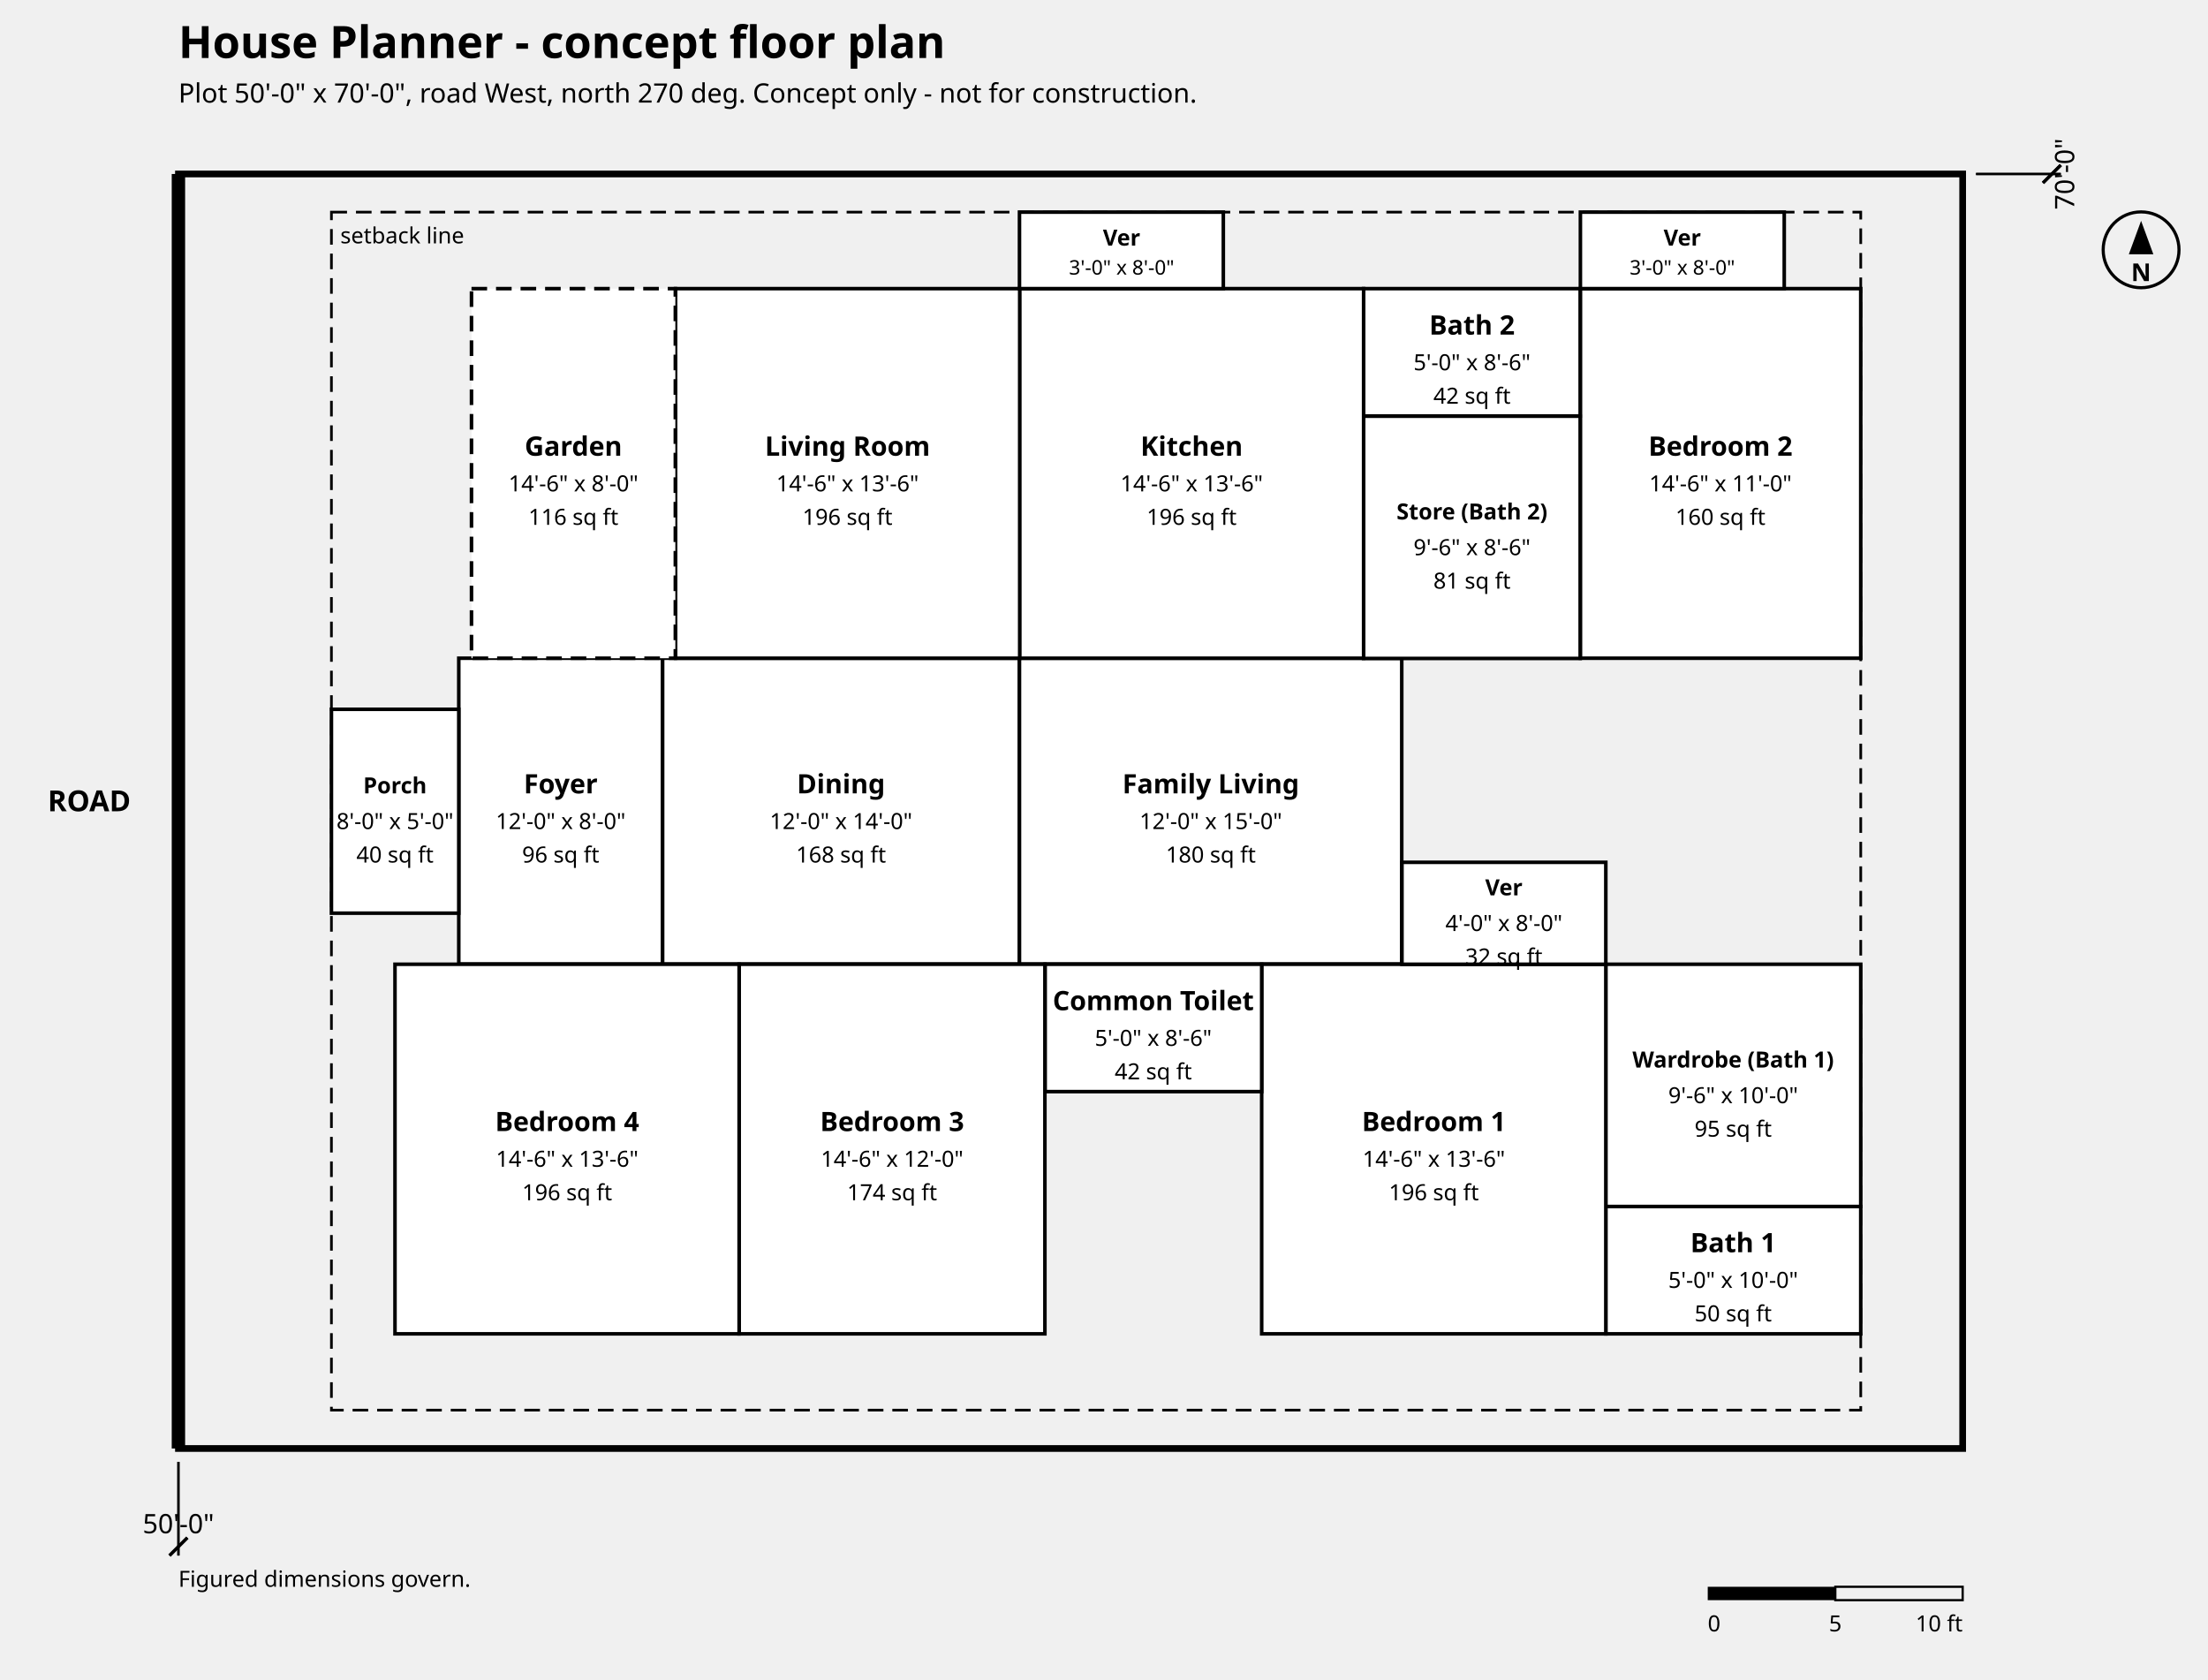
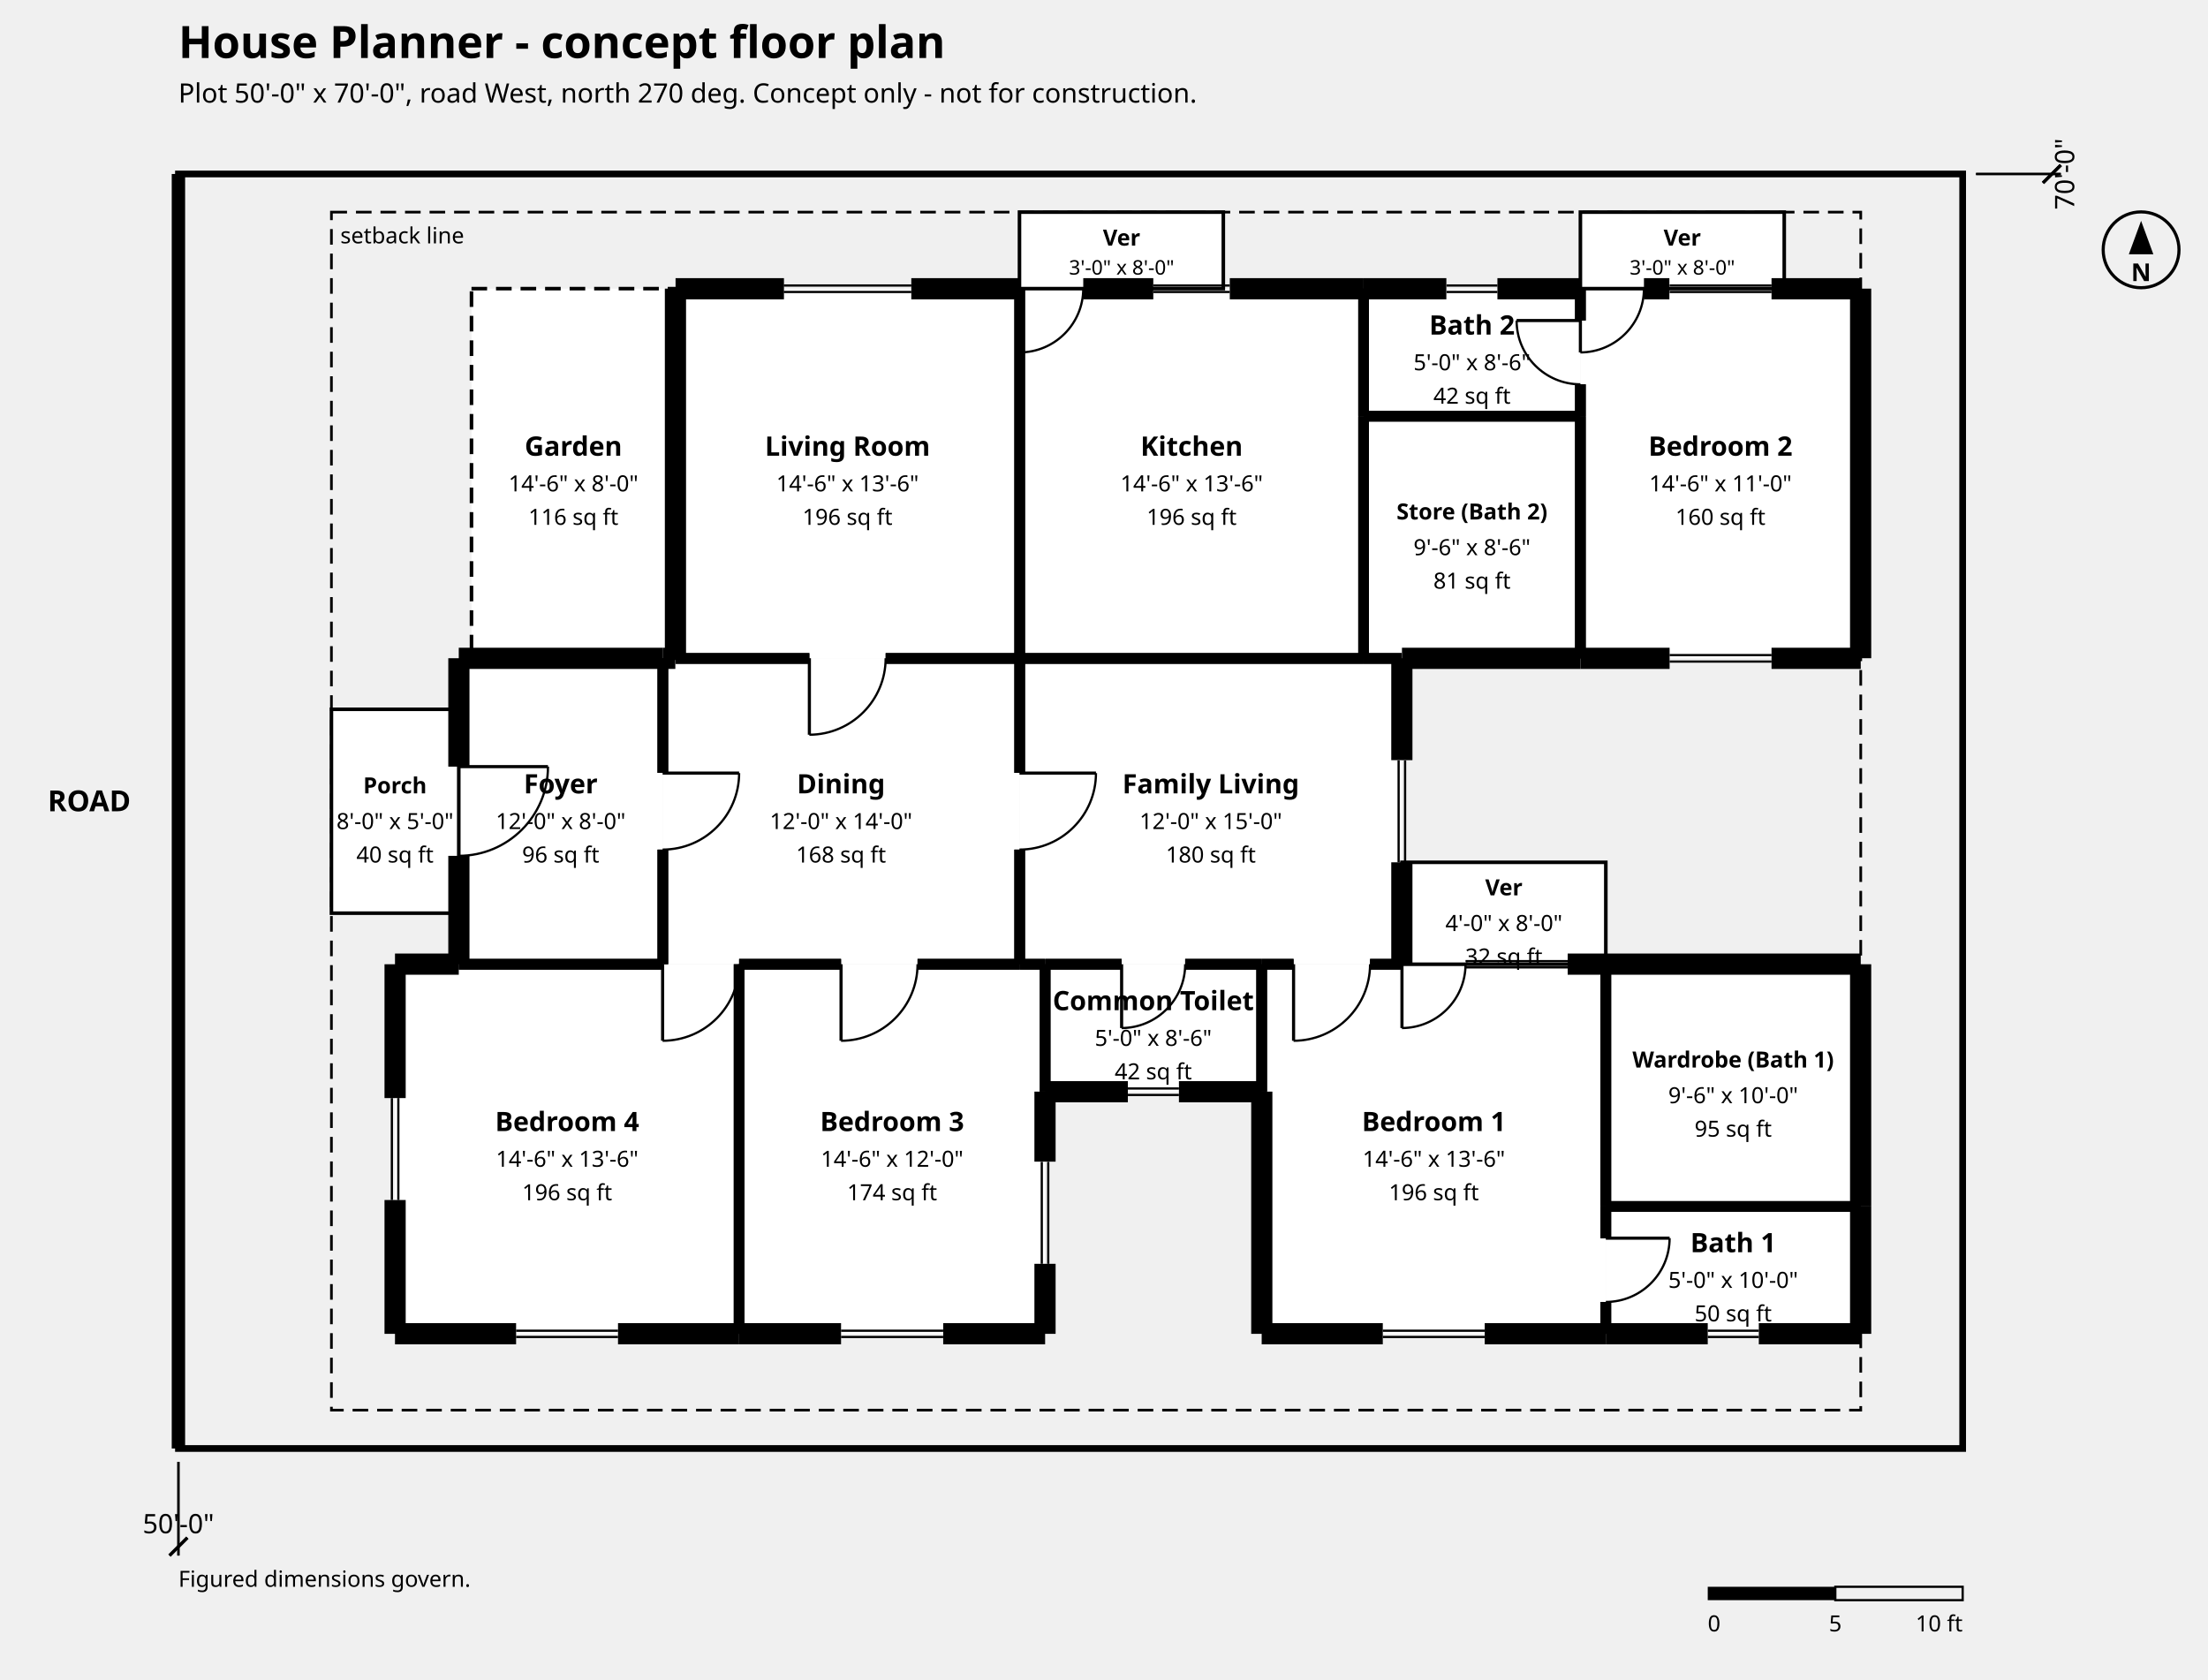
<svg xmlns="http://www.w3.org/2000/svg" viewBox="0 0 990 753" style="width:100%;height:auto;max-width:960px;background:#fff" font-family="sans-serif">
  <text x="80" y="26" font-size="20" font-weight="bold">House Planner - concept floor plan</text>
  <text x="80" y="46" font-size="12">Plot 50'-0" x 70'-0", road West, north 270 deg. Concept only - not for construction.</text>
  <rect x="80.0" y="78.0" width="800.0" height="571.4" fill="none" stroke="#000" stroke-width="3" />
  <rect x="148.6" y="95.1" width="685.7" height="537.1" fill="none" stroke="#000" stroke-width="1.2" stroke-dasharray="7 4" />
  <text x="152.6" y="109.1" font-size="10">setback line</text>
  <line x1="80.0" y1="78.0" x2="80.0" y2="649.4" stroke="#000" stroke-width="6" />
  <text x="40.0" y="363.7" font-size="13" font-weight="bold" text-anchor="middle">ROAD</text>
  <g>
-     <rect x="205.7" y="295.1" width="91.4" height="137.1" fill="#fff" stroke="#000" stroke-width="1.6" />
+     <rect x="205.7" y="295.1" width="91.4" height="137.1" fill="#fff" stroke="none" />
    <text x="251.4" y="355.7" font-size="12" font-weight="bold" text-anchor="middle">Foyer</text>
    <text x="251.4" y="371.7" font-size="10" text-anchor="middle">12'-0" x 8'-0"</text>
    <text x="251.4" y="386.7" font-size="10" text-anchor="middle">96 sq ft</text>
  </g>
  <g>
-     <rect x="297.1" y="295.1" width="160.0" height="137.1" fill="#fff" stroke="#000" stroke-width="1.6" />
+     <rect x="297.1" y="295.1" width="160.0" height="137.1" fill="#fff" stroke="none" />
    <text x="377.1" y="355.7" font-size="12" font-weight="bold" text-anchor="middle">Dining</text>
    <text x="377.1" y="371.7" font-size="10" text-anchor="middle">12'-0" x 14'-0"</text>
    <text x="377.1" y="386.7" font-size="10" text-anchor="middle">168 sq ft</text>
  </g>
  <g>
-     <rect x="457.1" y="295.1" width="171.4" height="137.1" fill="#fff" stroke="#000" stroke-width="1.6" />
+     <rect x="457.1" y="295.1" width="171.4" height="137.1" fill="#fff" stroke="none" />
    <text x="542.9" y="355.7" font-size="12" font-weight="bold" text-anchor="middle">Family Living</text>
    <text x="542.9" y="371.7" font-size="10" text-anchor="middle">12'-0" x 15'-0"</text>
    <text x="542.9" y="386.7" font-size="10" text-anchor="middle">180 sq ft</text>
  </g>
  <g>
-     <rect x="708.6" y="129.4" width="125.7" height="165.7" fill="#fff" stroke="#000" stroke-width="1.6" />
+     <rect x="708.6" y="129.4" width="125.7" height="165.7" fill="#fff" stroke="none" />
    <text x="771.4" y="204.3" font-size="12" font-weight="bold" text-anchor="middle">Bedroom 2</text>
    <text x="771.4" y="220.3" font-size="10" text-anchor="middle">14'-6" x 11'-0"</text>
    <text x="771.4" y="235.3" font-size="10" text-anchor="middle">160 sq ft</text>
  </g>
  <g>
-     <rect x="611.4" y="129.4" width="97.1" height="57.1" fill="#fff" stroke="#000" stroke-width="1.6" />
+     <rect x="611.4" y="129.4" width="97.1" height="57.1" fill="#fff" stroke="none" />
    <text x="660.0" y="150.0" font-size="12" font-weight="bold" text-anchor="middle">Bath 2</text>
    <text x="660.0" y="166.0" font-size="10" text-anchor="middle">5'-0" x 8'-6"</text>
    <text x="660.0" y="181.0" font-size="10" text-anchor="middle">42 sq ft</text>
  </g>
  <g>
-     <rect x="611.4" y="186.6" width="97.1" height="108.6" fill="#fff" stroke="#000" stroke-width="1.6" />
+     <rect x="611.4" y="186.6" width="97.1" height="108.6" fill="#fff" stroke="none" />
    <text x="660.0" y="232.9" font-size="10" font-weight="bold" text-anchor="middle">Store (Bath 2)</text>
    <text x="660.0" y="248.9" font-size="10" text-anchor="middle">9'-6" x 8'-6"</text>
    <text x="660.0" y="263.9" font-size="10" text-anchor="middle">81 sq ft</text>
  </g>
  <g>
-     <rect x="457.1" y="129.4" width="154.3" height="165.7" fill="#fff" stroke="#000" stroke-width="1.6" />
+     <rect x="457.1" y="129.4" width="154.3" height="165.7" fill="#fff" stroke="none" />
    <text x="534.3" y="204.3" font-size="12" font-weight="bold" text-anchor="middle">Kitchen</text>
    <text x="534.3" y="220.3" font-size="10" text-anchor="middle">14'-6" x 13'-6"</text>
    <text x="534.3" y="235.3" font-size="10" text-anchor="middle">196 sq ft</text>
  </g>
  <g>
-     <rect x="302.9" y="129.4" width="154.3" height="165.7" fill="#fff" stroke="#000" stroke-width="1.6" />
+     <rect x="302.9" y="129.4" width="154.3" height="165.7" fill="#fff" stroke="none" />
    <text x="380.0" y="204.3" font-size="12" font-weight="bold" text-anchor="middle">Living Room</text>
    <text x="380.0" y="220.3" font-size="10" text-anchor="middle">14'-6" x 13'-6"</text>
    <text x="380.0" y="235.3" font-size="10" text-anchor="middle">196 sq ft</text>
  </g>
  <g>
-     <rect x="720.0" y="540.9" width="114.3" height="57.1" fill="#fff" stroke="#000" stroke-width="1.6" />
+     <rect x="720.0" y="540.9" width="114.3" height="57.1" fill="#fff" stroke="none" />
    <text x="777.1" y="561.4" font-size="12" font-weight="bold" text-anchor="middle">Bath 1</text>
    <text x="777.1" y="577.4" font-size="10" text-anchor="middle">5'-0" x 10'-0"</text>
    <text x="777.1" y="592.4" font-size="10" text-anchor="middle">50 sq ft</text>
  </g>
  <g>
-     <rect x="720.0" y="432.3" width="114.3" height="108.6" fill="#fff" stroke="#000" stroke-width="1.6" />
+     <rect x="720.0" y="432.3" width="114.3" height="108.6" fill="#fff" stroke="none" />
    <text x="777.1" y="478.6" font-size="10" font-weight="bold" text-anchor="middle">Wardrobe (Bath 1)</text>
    <text x="777.1" y="494.6" font-size="10" text-anchor="middle">9'-6" x 10'-0"</text>
    <text x="777.1" y="509.6" font-size="10" text-anchor="middle">95 sq ft</text>
  </g>
  <g>
-     <rect x="565.7" y="432.3" width="154.3" height="165.7" fill="#fff" stroke="#000" stroke-width="1.6" />
+     <rect x="565.7" y="432.3" width="154.3" height="165.7" fill="#fff" stroke="none" />
    <text x="642.9" y="507.1" font-size="12" font-weight="bold" text-anchor="middle">Bedroom 1</text>
    <text x="642.9" y="523.1" font-size="10" text-anchor="middle">14'-6" x 13'-6"</text>
    <text x="642.9" y="538.1" font-size="10" text-anchor="middle">196 sq ft</text>
  </g>
  <g>
-     <rect x="468.6" y="432.3" width="97.1" height="57.1" fill="#fff" stroke="#000" stroke-width="1.6" />
+     <rect x="468.6" y="432.3" width="97.1" height="57.1" fill="#fff" stroke="none" />
    <text x="517.1" y="452.9" font-size="12" font-weight="bold" text-anchor="middle">Common Toilet</text>
    <text x="517.1" y="468.9" font-size="10" text-anchor="middle">5'-0" x 8'-6"</text>
    <text x="517.1" y="483.9" font-size="10" text-anchor="middle">42 sq ft</text>
  </g>
  <g>
-     <rect x="331.4" y="432.3" width="137.1" height="165.7" fill="#fff" stroke="#000" stroke-width="1.6" />
+     <rect x="331.4" y="432.3" width="137.1" height="165.7" fill="#fff" stroke="none" />
    <text x="400.0" y="507.1" font-size="12" font-weight="bold" text-anchor="middle">Bedroom 3</text>
    <text x="400.0" y="523.1" font-size="10" text-anchor="middle">14'-6" x 12'-0"</text>
    <text x="400.0" y="538.1" font-size="10" text-anchor="middle">174 sq ft</text>
  </g>
  <g>
-     <rect x="177.1" y="432.3" width="154.3" height="165.7" fill="#fff" stroke="#000" stroke-width="1.6" />
+     <rect x="177.1" y="432.3" width="154.3" height="165.7" fill="#fff" stroke="none" />
    <text x="254.3" y="507.1" font-size="12" font-weight="bold" text-anchor="middle">Bedroom 4</text>
    <text x="254.3" y="523.1" font-size="10" text-anchor="middle">14'-6" x 13'-6"</text>
    <text x="254.3" y="538.1" font-size="10" text-anchor="middle">196 sq ft</text>
  </g>
  <g>
    <rect x="211.4" y="129.4" width="91.4" height="165.7" fill="#fff" stroke="#000" stroke-width="1.6" stroke-dasharray="7 4" />
    <text x="257.1" y="204.3" font-size="12" font-weight="bold" text-anchor="middle">Garden</text>
    <text x="257.1" y="220.3" font-size="10" text-anchor="middle">14'-6" x 8'-0"</text>
    <text x="257.1" y="235.3" font-size="10" text-anchor="middle">116 sq ft</text>
  </g>
  <g>
    <rect x="148.6" y="318.0" width="57.1" height="91.4" fill="#fff" stroke="#000" stroke-width="1.6" />
    <text x="177.1" y="355.7" font-size="10" font-weight="bold" text-anchor="middle">Porch</text>
    <text x="177.1" y="371.7" font-size="10" text-anchor="middle">8'-0" x 5'-0"</text>
    <text x="177.1" y="386.7" font-size="10" text-anchor="middle">40 sq ft</text>
  </g>
  <g>
    <rect x="708.6" y="95.1" width="91.4" height="34.3" fill="#fff" stroke="#000" stroke-width="1.6" />
    <text x="754.3" y="110.1" font-size="10" font-weight="bold" text-anchor="middle">Ver</text>
    <text x="754.3" y="123.1" font-size="9" text-anchor="middle">3'-0" x 8'-0"</text>
  </g>
  <g>
    <rect x="628.6" y="386.6" width="91.4" height="45.7" fill="#fff" stroke="#000" stroke-width="1.6" />
    <text x="674.3" y="401.4" font-size="10" font-weight="bold" text-anchor="middle">Ver</text>
    <text x="674.3" y="417.4" font-size="10" text-anchor="middle">4'-0" x 8'-0"</text>
    <text x="674.3" y="432.4" font-size="10" text-anchor="middle">32 sq ft</text>
  </g>
  <g>
    <rect x="457.1" y="95.1" width="91.4" height="34.3" fill="#fff" stroke="#000" stroke-width="1.6" />
    <text x="502.9" y="110.1" font-size="10" font-weight="bold" text-anchor="middle">Ver</text>
    <text x="502.9" y="123.1" font-size="9" text-anchor="middle">3'-0" x 8'-0"</text>
  </g>
+   <rect x="294.8" y="295.1" width="4.8" height="51.4" fill="#000" stroke="none" />
+   <rect x="294.8" y="380.9" width="4.8" height="51.4" fill="#000" stroke="none" />
+   <rect x="201.0" y="295.1" width="9.5" height="48.6" fill="#000" stroke="none" />
+   <rect x="201.0" y="383.7" width="9.5" height="48.6" fill="#000" stroke="none" />
+   <rect x="205.7" y="429.9" width="91.4" height="4.8" fill="#000" stroke="none" />
+   <rect x="205.7" y="290.4" width="91.4" height="9.5" fill="#000" stroke="none" />
+   <rect x="454.8" y="295.1" width="4.8" height="51.4" fill="#000" stroke="none" />
+   <rect x="454.8" y="380.9" width="4.8" height="51.4" fill="#000" stroke="none" />
+   <rect x="294.8" y="295.1" width="4.8" height="51.4" fill="#000" stroke="none" />
+   <rect x="294.8" y="380.9" width="4.8" height="51.4" fill="#000" stroke="none" />
+   <rect x="331.4" y="429.9" width="45.7" height="4.8" fill="#000" stroke="none" />
+   <rect x="411.4" y="429.9" width="45.7" height="4.8" fill="#000" stroke="none" />
+   <rect x="297.1" y="290.4" width="5.7" height="9.5" fill="#000" stroke="none" />
+   <rect x="302.9" y="292.8" width="60.0" height="4.8" fill="#000" stroke="none" />
+   <rect x="397.1" y="292.8" width="60.0" height="4.8" fill="#000" stroke="none" />
+   <rect x="623.8" y="295.1" width="9.5" height="45.7" fill="#000" stroke="none" />
+   <rect x="623.8" y="386.6" width="9.5" height="45.7" fill="#000" stroke="none" />
+   <rect x="454.8" y="295.1" width="4.8" height="51.4" fill="#000" stroke="none" />
+   <rect x="454.8" y="380.9" width="4.8" height="51.4" fill="#000" stroke="none" />
+   <rect x="565.7" y="429.9" width="14.3" height="4.8" fill="#000" stroke="none" />
+   <rect x="614.3" y="429.9" width="14.3" height="4.8" fill="#000" stroke="none" />
+   <rect x="468.6" y="429.9" width="34.3" height="4.8" fill="#000" stroke="none" />
+   <rect x="531.4" y="429.9" width="34.3" height="4.8" fill="#000" stroke="none" />
+   <rect x="457.1" y="429.9" width="11.4" height="4.8" fill="#000" stroke="none" />
+   <rect x="611.4" y="292.8" width="17.1" height="4.8" fill="#000" stroke="none" />
+   <rect x="457.1" y="292.8" width="154.3" height="4.8" fill="#000" stroke="none" />
+   <rect x="829.5" y="129.4" width="9.5" height="165.7" fill="#000" stroke="none" />
+   <rect x="706.2" y="129.4" width="4.8" height="14.3" fill="#000" stroke="none" />
+   <rect x="706.2" y="172.3" width="4.8" height="14.3" fill="#000" stroke="none" />
+   <rect x="706.2" y="186.6" width="4.8" height="108.6" fill="#000" stroke="none" />
+   <rect x="708.6" y="290.4" width="40.0" height="9.5" fill="#000" stroke="none" />
+   <rect x="794.3" y="290.4" width="40.0" height="9.5" fill="#000" stroke="none" />
+   <rect x="737.1" y="124.7" width="11.4" height="9.5" fill="#000" stroke="none" />
+   <rect x="794.3" y="124.7" width="40.0" height="9.5" fill="#000" stroke="none" />
+   <rect x="706.2" y="129.4" width="4.8" height="14.3" fill="#000" stroke="none" />
+   <rect x="706.2" y="172.3" width="4.8" height="14.3" fill="#000" stroke="none" />
+   <rect x="609.0" y="129.4" width="4.8" height="57.1" fill="#000" stroke="none" />
+   <rect x="611.4" y="184.2" width="97.1" height="4.8" fill="#000" stroke="none" />
+   <rect x="611.4" y="124.7" width="37.1" height="9.5" fill="#000" stroke="none" />
+   <rect x="671.4" y="124.7" width="37.1" height="9.5" fill="#000" stroke="none" />
+   <rect x="706.2" y="186.6" width="4.8" height="108.6" fill="#000" stroke="none" />
+   <rect x="609.0" y="186.6" width="4.8" height="108.6" fill="#000" stroke="none" />
+   <rect x="628.6" y="290.4" width="80.0" height="9.5" fill="#000" stroke="none" />
+   <rect x="611.4" y="292.8" width="17.1" height="4.8" fill="#000" stroke="none" />
+   <rect x="611.4" y="184.2" width="97.1" height="4.8" fill="#000" stroke="none" />
+   <rect x="609.0" y="129.4" width="4.8" height="57.1" fill="#000" stroke="none" />
+   <rect x="609.0" y="186.6" width="4.8" height="108.6" fill="#000" stroke="none" />
+   <rect x="454.8" y="129.4" width="4.8" height="165.7" fill="#000" stroke="none" />
+   <rect x="457.1" y="292.8" width="154.3" height="4.8" fill="#000" stroke="none" />
+   <rect x="485.7" y="124.7" width="31.4" height="9.5" fill="#000" stroke="none" />
+   <rect x="551.4" y="124.7" width="60.0" height="9.5" fill="#000" stroke="none" />
+   <rect x="454.8" y="129.4" width="4.8" height="165.7" fill="#000" stroke="none" />
+   <rect x="298.1" y="129.4" width="9.5" height="165.7" fill="#000" stroke="none" />
+   <rect x="302.9" y="292.8" width="60.0" height="4.8" fill="#000" stroke="none" />
+   <rect x="397.1" y="292.8" width="60.0" height="4.8" fill="#000" stroke="none" />
+   <rect x="302.9" y="124.7" width="48.6" height="9.5" fill="#000" stroke="none" />
+   <rect x="408.6" y="124.7" width="48.6" height="9.5" fill="#000" stroke="none" />
+   <rect x="829.5" y="540.9" width="9.5" height="57.1" fill="#000" stroke="none" />
+   <rect x="717.6" y="540.9" width="4.8" height="14.3" fill="#000" stroke="none" />
+   <rect x="717.6" y="583.7" width="4.8" height="14.3" fill="#000" stroke="none" />
+   <rect x="720.0" y="593.2" width="45.7" height="9.5" fill="#000" stroke="none" />
+   <rect x="788.6" y="593.2" width="45.7" height="9.5" fill="#000" stroke="none" />
+   <rect x="720.0" y="538.5" width="114.3" height="4.8" fill="#000" stroke="none" />
+   <rect x="829.5" y="432.3" width="9.5" height="108.6" fill="#000" stroke="none" />
+   <rect x="717.6" y="432.3" width="4.8" height="108.6" fill="#000" stroke="none" />
+   <rect x="720.0" y="538.5" width="114.3" height="4.8" fill="#000" stroke="none" />
+   <rect x="720.0" y="427.5" width="114.3" height="9.5" fill="#000" stroke="none" />
+   <rect x="717.6" y="540.9" width="4.8" height="14.3" fill="#000" stroke="none" />
+   <rect x="717.6" y="583.7" width="4.8" height="14.3" fill="#000" stroke="none" />
+   <rect x="717.6" y="432.3" width="4.8" height="108.6" fill="#000" stroke="none" />
+   <rect x="561.0" y="489.4" width="9.5" height="108.6" fill="#000" stroke="none" />
+   <rect x="563.3" y="432.3" width="4.8" height="57.1" fill="#000" stroke="none" />
+   <rect x="565.7" y="593.2" width="54.3" height="9.5" fill="#000" stroke="none" />
+   <rect x="665.7" y="593.2" width="54.3" height="9.5" fill="#000" stroke="none" />
+   <rect x="702.9" y="427.5" width="17.1" height="9.5" fill="#000" stroke="none" />
+   <rect x="565.7" y="429.9" width="14.3" height="4.8" fill="#000" stroke="none" />
+   <rect x="614.3" y="429.9" width="14.3" height="4.8" fill="#000" stroke="none" />
+   <rect x="563.3" y="432.3" width="4.8" height="57.1" fill="#000" stroke="none" />
+   <rect x="466.2" y="432.3" width="4.8" height="57.1" fill="#000" stroke="none" />
+   <rect x="468.6" y="484.7" width="37.1" height="9.5" fill="#000" stroke="none" />
+   <rect x="528.6" y="484.7" width="37.1" height="9.5" fill="#000" stroke="none" />
+   <rect x="468.6" y="429.9" width="34.3" height="4.8" fill="#000" stroke="none" />
+   <rect x="531.4" y="429.9" width="34.3" height="4.8" fill="#000" stroke="none" />
+   <rect x="463.8" y="489.4" width="9.5" height="31.4" fill="#000" stroke="none" />
+   <rect x="463.8" y="566.6" width="9.5" height="31.4" fill="#000" stroke="none" />
+   <rect x="466.2" y="432.3" width="4.8" height="57.1" fill="#000" stroke="none" />
+   <rect x="329.0" y="432.3" width="4.8" height="165.7" fill="#000" stroke="none" />
+   <rect x="331.4" y="593.2" width="45.7" height="9.5" fill="#000" stroke="none" />
+   <rect x="422.9" y="593.2" width="45.7" height="9.5" fill="#000" stroke="none" />
+   <rect x="331.4" y="429.9" width="45.7" height="4.8" fill="#000" stroke="none" />
+   <rect x="411.4" y="429.9" width="45.7" height="4.8" fill="#000" stroke="none" />
+   <rect x="457.1" y="429.9" width="11.4" height="4.8" fill="#000" stroke="none" />
+   <rect x="329.0" y="432.3" width="4.8" height="165.7" fill="#000" stroke="none" />
+   <rect x="172.4" y="432.3" width="9.5" height="60.0" fill="#000" stroke="none" />
+   <rect x="172.4" y="538.0" width="9.5" height="60.0" fill="#000" stroke="none" />
+   <rect x="177.1" y="593.2" width="54.3" height="9.5" fill="#000" stroke="none" />
+   <rect x="277.1" y="593.2" width="54.3" height="9.5" fill="#000" stroke="none" />
+   <rect x="177.1" y="427.5" width="28.6" height="9.5" fill="#000" stroke="none" />
+   <rect x="205.7" y="429.9" width="91.4" height="4.8" fill="#000" stroke="none" />
+   <line x1="205.7" y1="343.7" x2="245.7" y2="343.7" stroke="#000" stroke-width="1.4" />
+   <path d="M 245.7 343.7 A 40.0 40.0 0 0 1 205.7 383.7" fill="none" stroke="#000" stroke-width="1" />
+   <line x1="362.9" y1="295.1" x2="362.9" y2="329.4" stroke="#000" stroke-width="1.4" />
+   <path d="M 362.9 329.4 A 34.3 34.3 0 0 0 397.1 295.1" fill="none" stroke="#000" stroke-width="1" />
+   <line x1="457.1" y1="346.6" x2="491.4" y2="346.6" stroke="#000" stroke-width="1.4" />
+   <path d="M 491.4 346.6 A 34.3 34.3 0 0 1 457.1 380.9" fill="none" stroke="#000" stroke-width="1" />
+   <line x1="297.1" y1="346.6" x2="331.4" y2="346.6" stroke="#000" stroke-width="1.4" />
+   <path d="M 331.4 346.6 A 34.3 34.3 0 0 1 297.1 380.9" fill="none" stroke="#000" stroke-width="1" />
+   <line x1="580.0" y1="432.3" x2="580.0" y2="466.6" stroke="#000" stroke-width="1.4" />
+   <path d="M 580.0 466.6 A 34.3 34.3 0 0 0 614.3 432.3" fill="none" stroke="#000" stroke-width="1" />
+   <line x1="377.1" y1="432.3" x2="377.1" y2="466.6" stroke="#000" stroke-width="1.4" />
+   <path d="M 377.1 466.6 A 34.3 34.3 0 0 0 411.4 432.3" fill="none" stroke="#000" stroke-width="1" />
+   <line x1="297.1" y1="432.3" x2="297.1" y2="466.6" stroke="#000" stroke-width="1.4" />
+   <path d="M 297.1 466.6 A 34.3 34.3 0 0 0 331.4 432.3" fill="none" stroke="#000" stroke-width="1" />
+   <line x1="457.1" y1="129.4" x2="457.1" y2="158.0" stroke="#000" stroke-width="1.4" />
+   <path d="M 457.1 158.0 A 28.6 28.6 0 0 0 485.7 129.4" fill="none" stroke="#000" stroke-width="1" />
+   <line x1="708.6" y1="143.7" x2="680.0" y2="143.7" stroke="#000" stroke-width="1.4" />
+   <path d="M 680.0 143.7 A 28.6 28.6 0 0 0 708.6 172.3" fill="none" stroke="#000" stroke-width="1" />
+   <line x1="720.0" y1="555.1" x2="748.6" y2="555.1" stroke="#000" stroke-width="1.4" />
+   <path d="M 748.6 555.1 A 28.6 28.6 0 0 1 720.0 583.7" fill="none" stroke="#000" stroke-width="1" />
+   <line x1="502.9" y1="432.3" x2="502.9" y2="460.9" stroke="#000" stroke-width="1.4" />
+   <path d="M 502.9 460.9 A 28.6 28.6 0 0 0 531.4 432.3" fill="none" stroke="#000" stroke-width="1" />
+   <line x1="708.6" y1="129.4" x2="708.6" y2="158.0" stroke="#000" stroke-width="1.4" />
+   <path d="M 708.6 158.0 A 28.6 28.6 0 0 0 737.1 129.4" fill="none" stroke="#000" stroke-width="1" />
+   <line x1="628.6" y1="432.3" x2="628.6" y2="460.9" stroke="#000" stroke-width="1.4" />
+   <path d="M 628.6 460.9 A 28.6 28.6 0 0 0 657.1 432.3" fill="none" stroke="#000" stroke-width="1" />
+   <line x1="748.6" y1="130.9" x2="794.3" y2="130.9" stroke="#000" stroke-width="1" />
+   <line x1="748.6" y1="128.0" x2="794.3" y2="128.0" stroke="#000" stroke-width="1" />
+   <line x1="748.6" y1="296.6" x2="794.3" y2="296.6" stroke="#000" stroke-width="1" />
+   <line x1="748.6" y1="293.7" x2="794.3" y2="293.7" stroke="#000" stroke-width="1" />
+   <line x1="657.1" y1="433.7" x2="702.9" y2="433.7" stroke="#000" stroke-width="1" />
+   <line x1="657.1" y1="430.9" x2="702.9" y2="430.9" stroke="#000" stroke-width="1" />
+   <line x1="620.0" y1="599.4" x2="665.7" y2="599.4" stroke="#000" stroke-width="1" />
+   <line x1="620.0" y1="596.6" x2="665.7" y2="596.6" stroke="#000" stroke-width="1" />
+   <line x1="377.1" y1="599.4" x2="422.9" y2="599.4" stroke="#000" stroke-width="1" />
+   <line x1="377.1" y1="596.6" x2="422.9" y2="596.6" stroke="#000" stroke-width="1" />
+   <line x1="467.1" y1="520.9" x2="467.1" y2="566.6" stroke="#000" stroke-width="1" />
+   <line x1="470.0" y1="520.9" x2="470.0" y2="566.6" stroke="#000" stroke-width="1" />
+   <line x1="175.7" y1="492.3" x2="175.7" y2="538.0" stroke="#000" stroke-width="1" />
+   <line x1="178.6" y1="492.3" x2="178.6" y2="538.0" stroke="#000" stroke-width="1" />
+   <line x1="231.4" y1="599.4" x2="277.1" y2="599.4" stroke="#000" stroke-width="1" />
+   <line x1="231.4" y1="596.6" x2="277.1" y2="596.6" stroke="#000" stroke-width="1" />
+   <line x1="351.4" y1="130.9" x2="408.6" y2="130.9" stroke="#000" stroke-width="1" />
+   <line x1="351.4" y1="128.0" x2="408.6" y2="128.0" stroke="#000" stroke-width="1" />
+   <line x1="627.1" y1="340.9" x2="627.1" y2="386.6" stroke="#000" stroke-width="1" />
+   <line x1="630.0" y1="340.9" x2="630.0" y2="386.6" stroke="#000" stroke-width="1" />
+   <line x1="517.1" y1="130.9" x2="551.4" y2="130.9" stroke="#000" stroke-width="1" />
+   <line x1="517.1" y1="128.0" x2="551.4" y2="128.0" stroke="#000" stroke-width="1" />
+   <line x1="648.6" y1="130.9" x2="671.4" y2="130.9" stroke="#000" stroke-width="1" />
+   <line x1="648.6" y1="128.0" x2="671.4" y2="128.0" stroke="#000" stroke-width="1" />
+   <line x1="765.7" y1="599.4" x2="788.6" y2="599.4" stroke="#000" stroke-width="1" />
+   <line x1="765.7" y1="596.6" x2="788.6" y2="596.6" stroke="#000" stroke-width="1" />
+   <line x1="505.7" y1="490.9" x2="528.6" y2="490.9" stroke="#000" stroke-width="1" />
+   <line x1="505.7" y1="488.0" x2="528.6" y2="488.0" stroke="#000" stroke-width="1" />
  <line x1="80.0" y1="655.4" x2="80.0" y2="697.4" stroke="#000" stroke-width="1" />
  <line x1="80.0" y1="655.4" x2="80.0" y2="697.4" stroke="#000" stroke-width="1" />
  <line x1="80.0" y1="693.4" x2="80.0" y2="693.4" stroke="#000" stroke-width="1" />
  <line x1="76.0" y1="697.4" x2="84.0" y2="689.4" stroke="#000" stroke-width="1.4" />
  <line x1="76.0" y1="697.4" x2="84.0" y2="689.4" stroke="#000" stroke-width="1.4" />
  <text x="80.0" y="687.4" font-size="12" text-anchor="middle">50'-0"</text>
  <line x1="886.0" y1="78.0" x2="924.0" y2="78.0" stroke="#000" stroke-width="1" />
  <line x1="886.0" y1="78.0" x2="924.0" y2="78.0" stroke="#000" stroke-width="1" />
  <line x1="920.0" y1="78.0" x2="920.0" y2="78.0" stroke="#000" stroke-width="1" />
  <line x1="916.0" y1="82.0" x2="924.0" y2="74.0" stroke="#000" stroke-width="1.4" />
  <line x1="916.0" y1="82.0" x2="924.0" y2="74.0" stroke="#000" stroke-width="1.4" />
  <text x="930.0" y="78.0" font-size="12" text-anchor="middle" transform="rotate(-90 930.0 78.0)">70'-0"</text>
  <g>
    <circle cx="960.0" cy="112.0" r="17" fill="none" stroke="#000" stroke-width="1.4" />
    <polygon points="960.0,99.0 954.5,114.0 965.5,114.0" fill="#000" />
    <text x="960.0" y="126.0" font-size="11" font-weight="bold" text-anchor="middle">N</text>
  </g>
  <g>
    <rect x="765.7" y="711.4" width="57.1" height="6" fill="#000" />
    <rect x="822.9" y="711.4" width="57.1" height="6" fill="none" stroke="#000" stroke-width="1" />
    <text x="765.7" y="731.4" font-size="10">0</text>
    <text x="822.9" y="731.4" font-size="10" text-anchor="middle">5</text>
    <text x="880.0" y="731.4" font-size="10" text-anchor="end">10 ft</text>
  </g>
  <text x="80.0" y="711.4" font-size="10">Figured dimensions govern.</text>
</svg>
